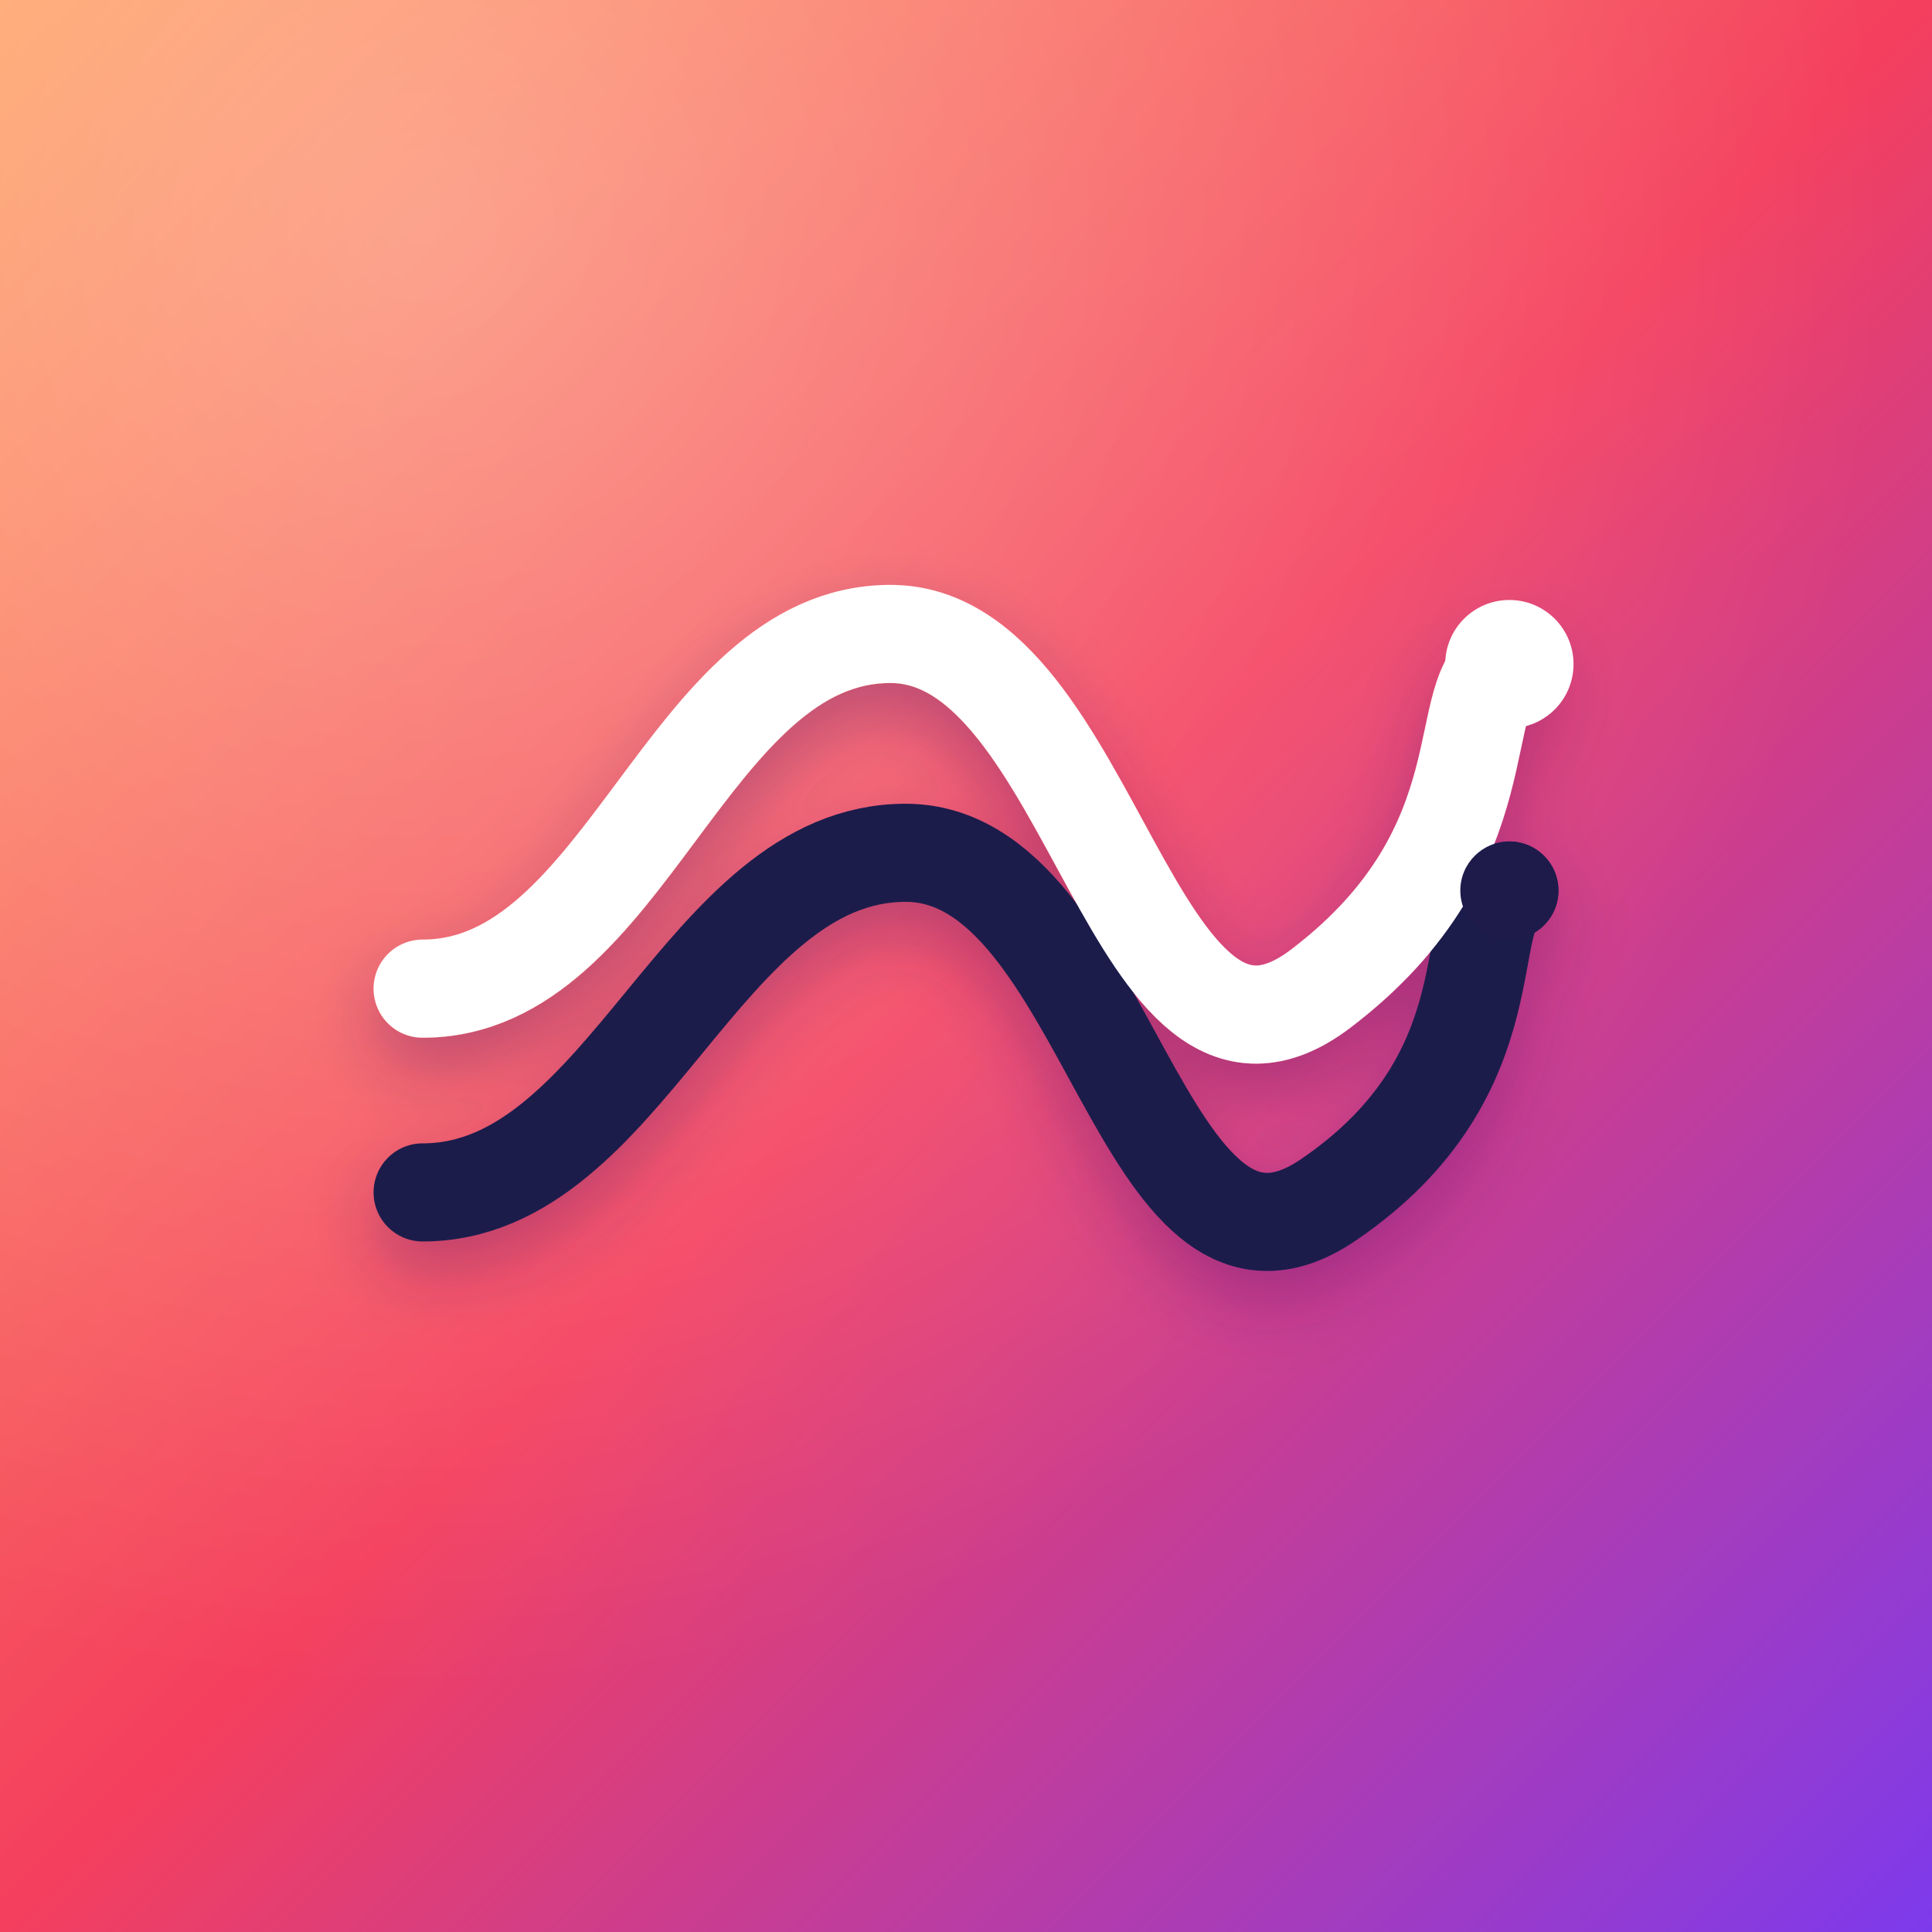
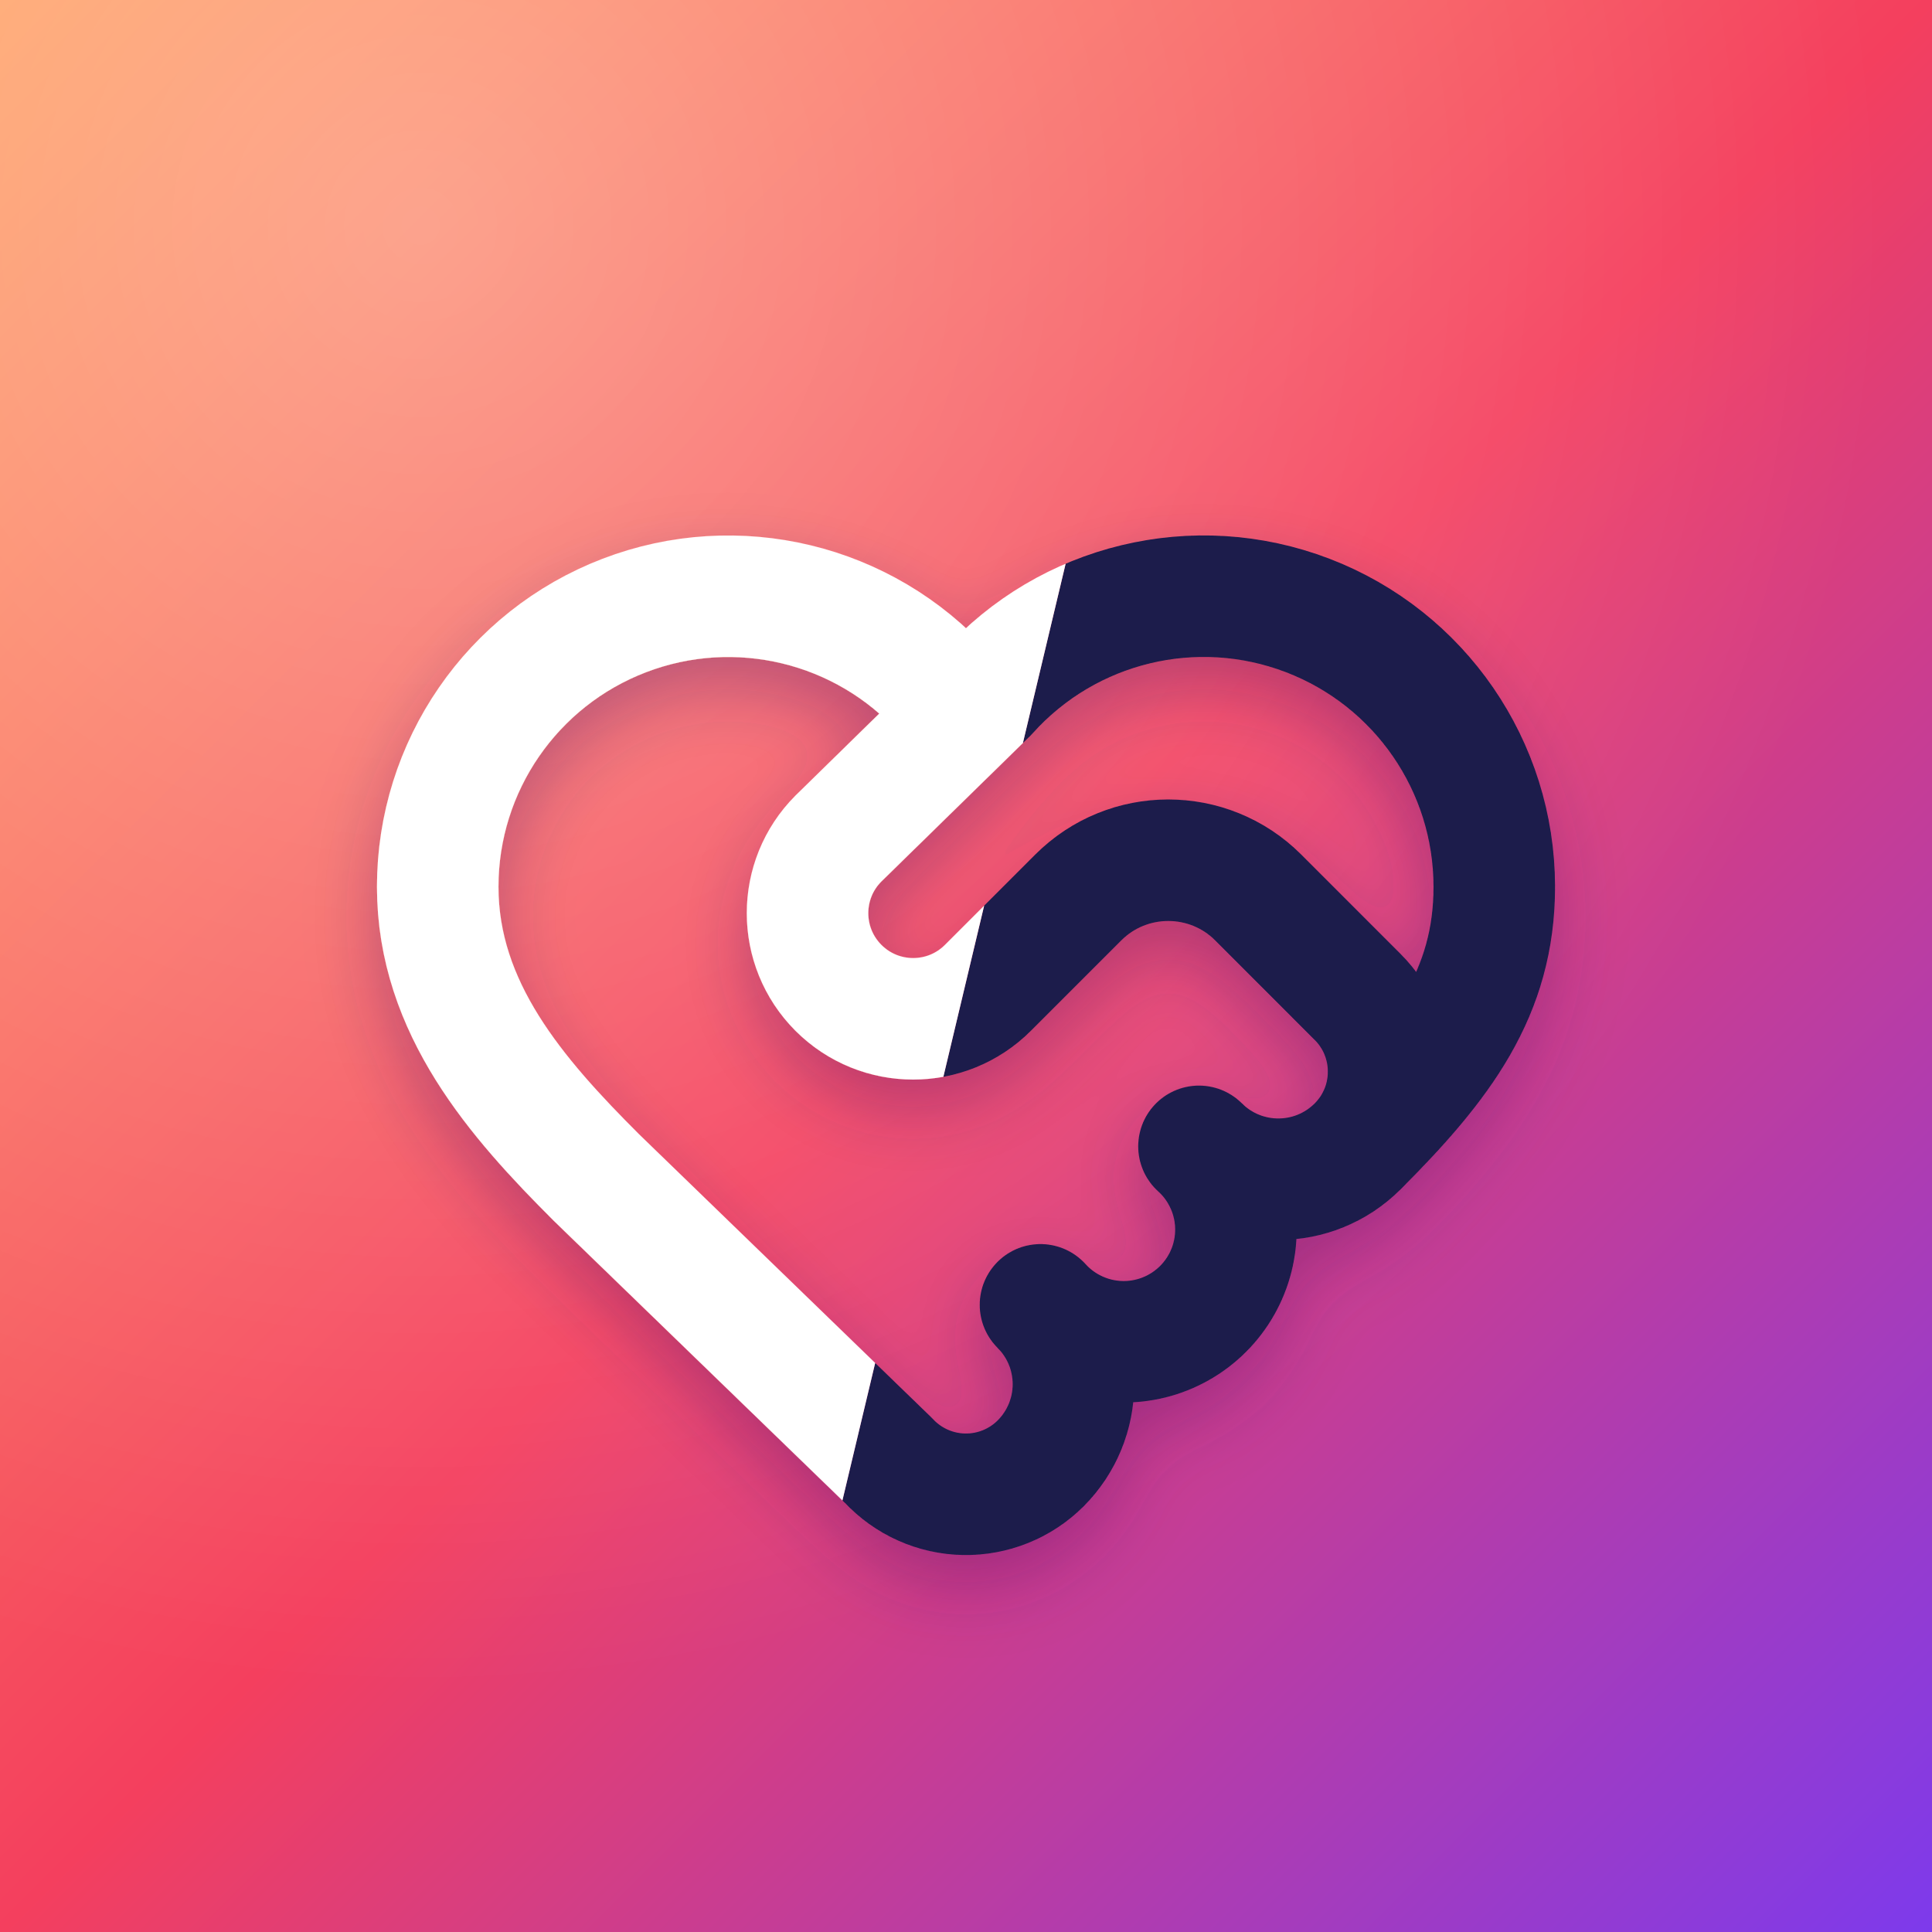
<svg xmlns="http://www.w3.org/2000/svg" viewBox="0 0 512 512">
  <defs>
    <linearGradient id="bg" x1="0" y1="0" x2="1" y2="1">
      <stop offset="0" stop-color="#FF9A5B" />
      <stop offset="0.5" stop-color="#F43F5E" />
      <stop offset="1" stop-color="#7C3AED" />
    </linearGradient>
    <radialGradient id="hl" cx="0.22" cy="0.12" r="0.75">
      <stop offset="0" stop-color="#fff" stop-opacity="0.30" />
      <stop offset="1" stop-color="#fff" stop-opacity="0" />
    </radialGradient>
    <filter id="sh" x="-20%" y="-20%" width="140%" height="160%">
      <feDropShadow dx="0" dy="8" stdDeviation="9" flood-color="#3B0764" flood-opacity="0.3" />
    </filter>
+     <clipPath id="left">
+       <polygon points="0,0 318,0 196,512 0,512" />
+     </clipPath>
+     <clipPath id="right">
+       <polygon points="318,0 512,0 512,512 196,512" />
+     </clipPath>
+     <path id="heart" transform="translate(88 102) scale(14)" fill="none" stroke-width="2.3" stroke-linecap="round" stroke-linejoin="round" d="M19.414 14.414C21 12.828 22 11.5 22 9.5a5.5 5.5 0 0 0-9.591-3.676.6.6 0 0 1-.818.001A5.5 5.5 0 0 0 2 9.5c0 2.3 1.5 4 3 5.5l5.535 5.362a2 2 0 0 0 2.879.052 2.12 2.12 0 0 0-.004-3 2.124 2.124 0 1 0 3-3 2.124 2.124 0 0 0 3.004 0 2 2 0 0 0 0-2.828l-1.881-1.882a2.41 2.41 0 0 0-3.409 0l-1.71 1.71a2 2 0 0 1-2.828 0 2 2 0 0 1 0-2.828l2.823-2.762" />
  </defs>
  <rect width="512" height="512" fill="url(#bg)" />
  <rect width="512" height="512" fill="url(#hl)" />
-   <g filter="url(#sh)" fill="none" stroke-width="26" stroke-linecap="round">
-     <path d="M112 316 C 166 316, 186 226, 240 226 S 302 352, 352 318 S 386 240, 400 236" stroke="#1E1B4B" />
-     <path d="M112 262 C 166 262, 182 168, 236 168 S 300 300, 350 262 S 384 182, 400 176" stroke="#FFFFFF" />
+   <g filter="url(#sh)">
+     <use href="#heart" stroke="#1E1B4B" clip-path="url(#right)" />
+     <use href="#heart" stroke="#FFFFFF" clip-path="url(#left)" />
  </g>
-   <circle cx="400" cy="236" r="13" fill="#1E1B4B" />
-   <circle cx="400" cy="176" r="17" fill="#FFFFFF" />
</svg>
